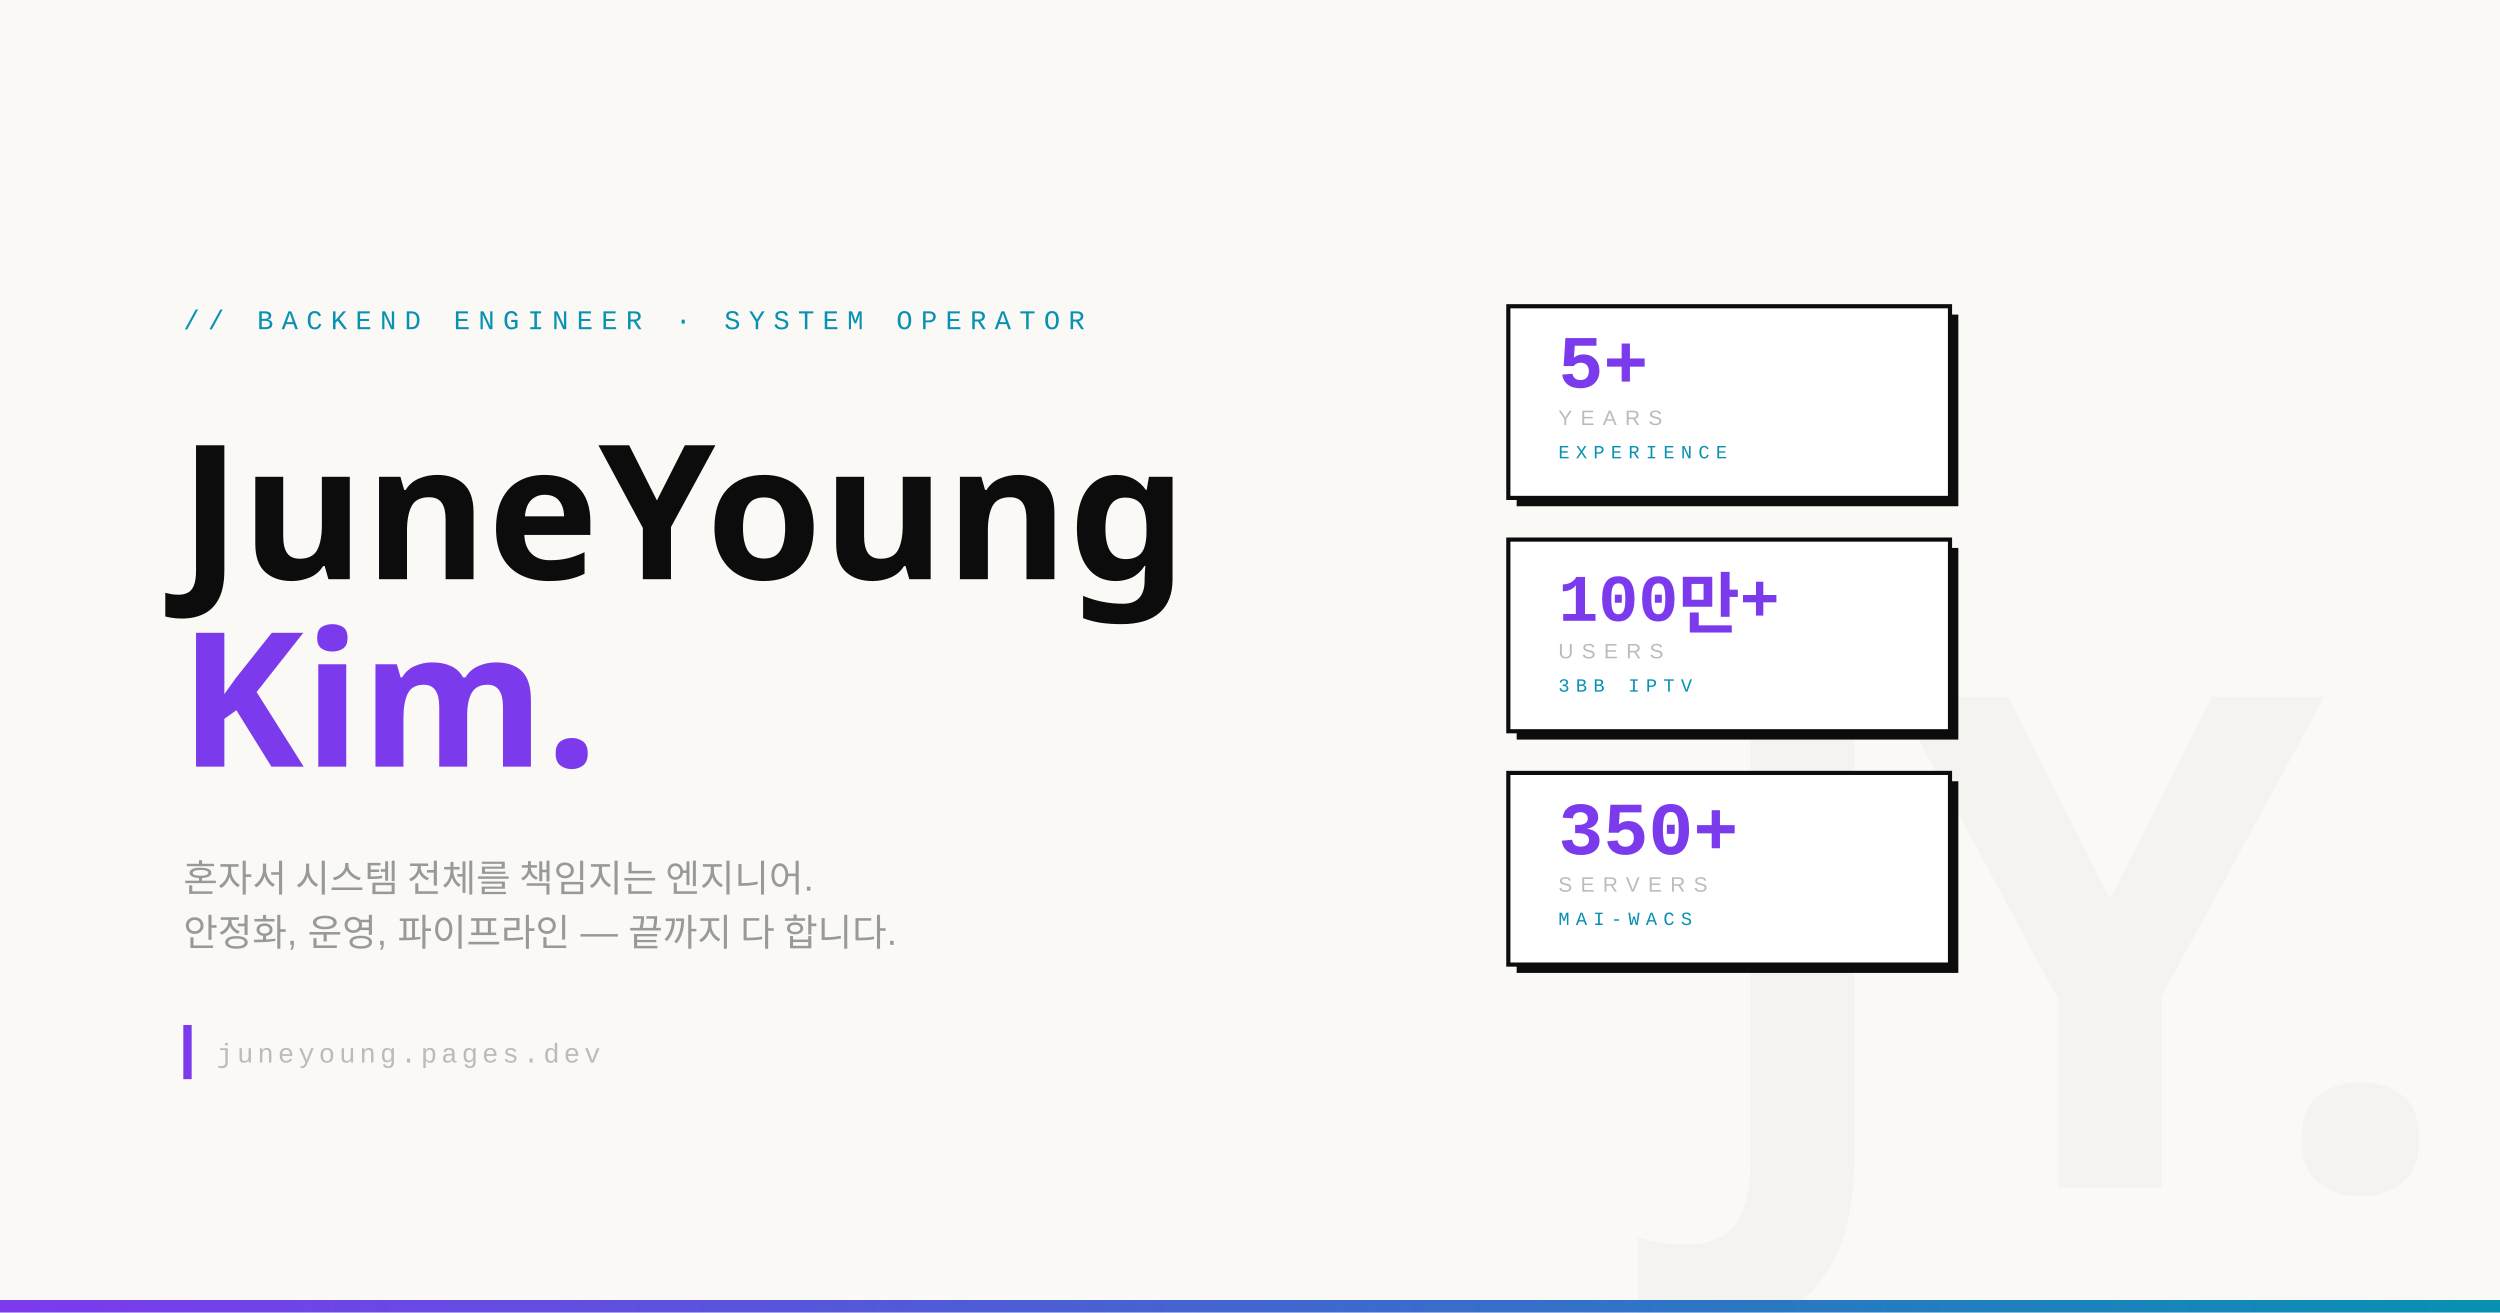
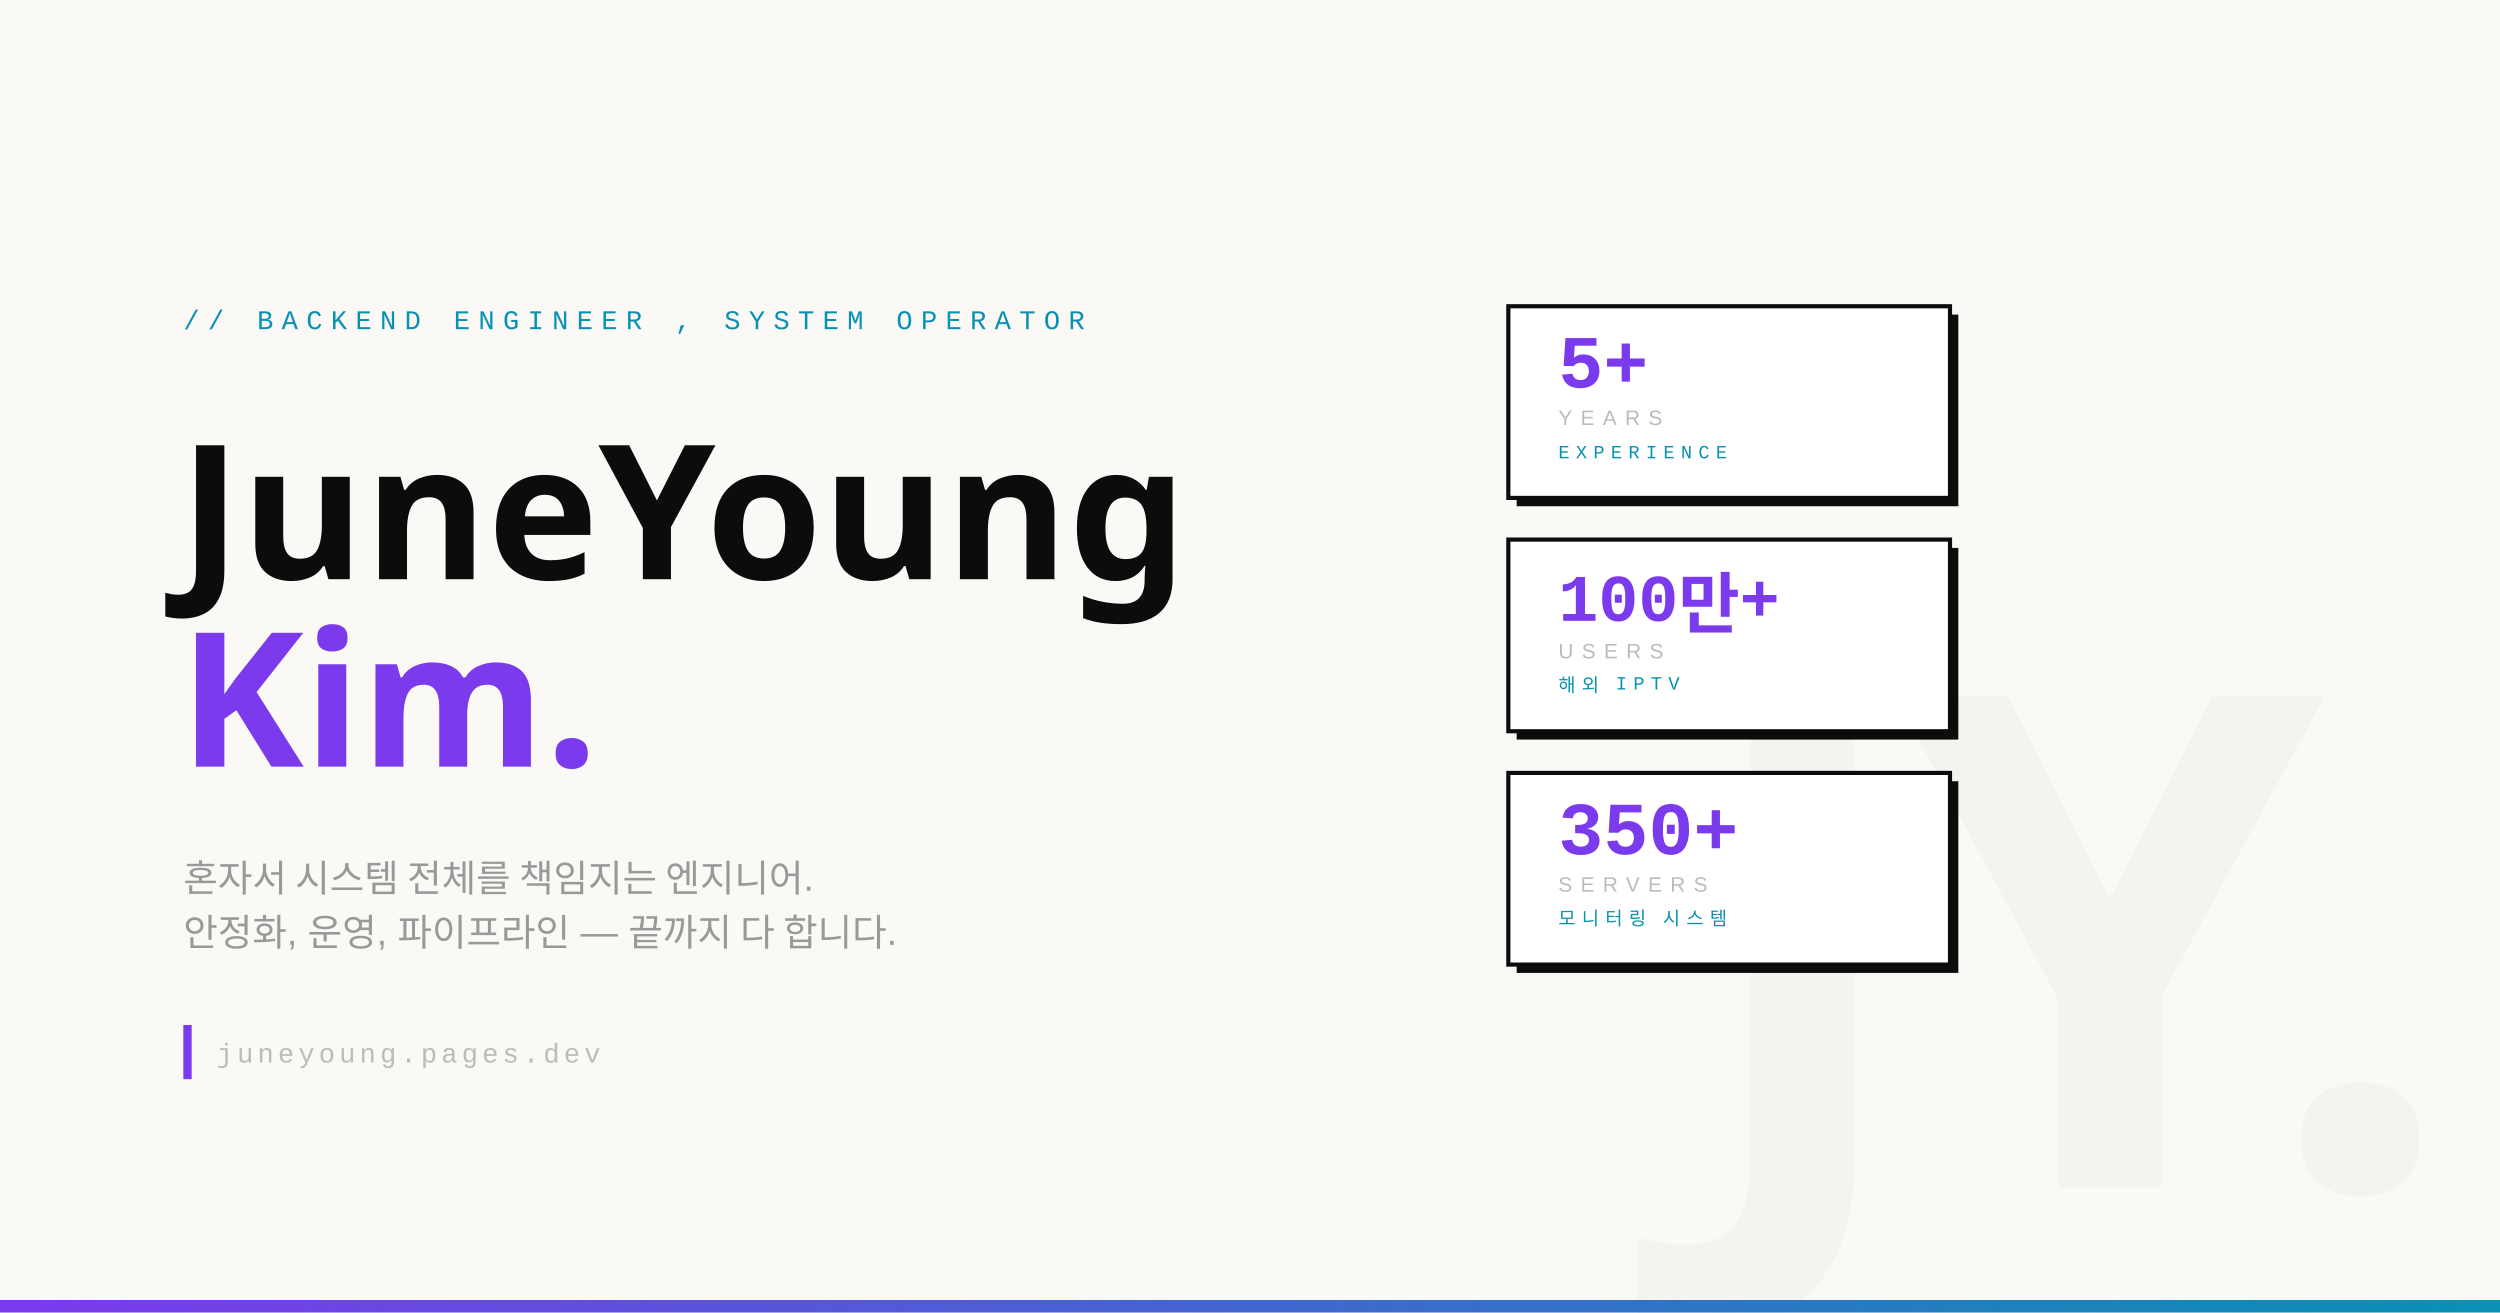
<svg xmlns="http://www.w3.org/2000/svg" viewBox="0 0 1200 630" width="1200" height="630">
  <defs>
    <linearGradient id="grad" x1="0" y1="0" x2="1200" y2="0" gradientUnits="userSpaceOnUse">
      <stop offset="0%" stop-color="#7c3aed" />
      <stop offset="100%" stop-color="#0891b2" />
    </linearGradient>
  </defs>
  <rect width="1200" height="630" fill="#faf9f6" />
  <text x="1180" y="570" text-anchor="end" font-family="Arial Black, Impact, sans-serif" font-size="330" font-weight="900" fill="rgba(0,0,0,0.025)" letter-spacing="-10">JY.</text>
-   <text x="88" y="158" font-family="'Courier New', monospace" font-size="13" fill="#0891b2" letter-spacing="4">// BACKEND ENGINEER · SYSTEM OPERATOR</text>
+   <text x="88" y="158" font-family="'Courier New', monospace" font-size="13" fill="#0891b2" letter-spacing="4">// BACKEND ENGINEER , SYSTEM OPERATOR</text>
  <text x="86" y="278" font-family="Arial Black, 'Arial Bold', sans-serif" font-size="90" font-weight="900" fill="#0c0c0c">JuneYoung</text>
  <text x="86" y="368" font-family="Arial Black, 'Arial Bold', sans-serif" font-size="90" font-weight="900" fill="#7c3aed">Kim.</text>
  <text x="88" y="428" font-family="Arial, Helvetica, sans-serif" font-size="18" fill="#999">혼자서 시스템 전체를 책임지는 엔지니어.</text>
  <text x="88" y="454" font-family="Arial, Helvetica, sans-serif" font-size="18" fill="#999">안정화, 운영, 파이프라인 — 끝까지 다 합니다.</text>
  <rect x="88" y="492" width="4" height="26" fill="#7c3aed" />
  <text x="104" y="510" font-family="'Courier New', monospace" font-size="13" fill="#bbb" letter-spacing="2">juneyoung.pages.dev</text>
  <rect x="728" y="151" width="212" height="92" fill="#0c0c0c" />
  <rect x="724" y="147" width="212" height="92" fill="#fff" stroke="#0c0c0c" stroke-width="2" />
  <text x="748" y="186" font-family="'Courier New', monospace" font-size="36" font-weight="700" fill="#7c3aed">5+</text>
  <text x="748" y="204" font-family="Arial, sans-serif" font-size="10" fill="#bbb" letter-spacing="4">YEARS</text>
  <text x="748" y="220" font-family="'Courier New', monospace" font-size="9" fill="#0891b2" letter-spacing="3">EXPERIENCE</text>
  <rect x="728" y="263" width="212" height="92" fill="#0c0c0c" />
  <rect x="724" y="259" width="212" height="92" fill="#fff" stroke="#0c0c0c" stroke-width="2" />
  <text x="748" y="298" font-family="'Courier New', monospace" font-size="32" font-weight="700" fill="#7c3aed">100만+</text>
  <text x="748" y="316" font-family="Arial, sans-serif" font-size="10" fill="#bbb" letter-spacing="4">USERS</text>
-   <text x="748" y="332" font-family="'Courier New', monospace" font-size="9" fill="#0891b2" letter-spacing="3">3BB IPTV</text>
+   <text x="748" y="332" font-family="'Courier New', monospace" font-size="9" fill="#0891b2" letter-spacing="3">해외 IPTV</text>
  <rect x="728" y="375" width="212" height="92" fill="#0c0c0c" />
  <rect x="724" y="371" width="212" height="92" fill="#fff" stroke="#0c0c0c" stroke-width="2" />
  <text x="748" y="410" font-family="'Courier New', monospace" font-size="36" font-weight="700" fill="#7c3aed">350+</text>
  <text x="748" y="428" font-family="Arial, sans-serif" font-size="10" fill="#bbb" letter-spacing="4">SERVERS</text>
-   <text x="748" y="444" font-family="'Courier New', monospace" font-size="9" fill="#0891b2" letter-spacing="3">MAI-WACS</text>
+   <text x="748" y="444" font-family="'Courier New', monospace" font-size="9" fill="#0891b2" letter-spacing="3">모니터링 시스템</text>
  <rect x="0" y="624" width="1200" height="6" fill="url(#grad)" />
</svg>
